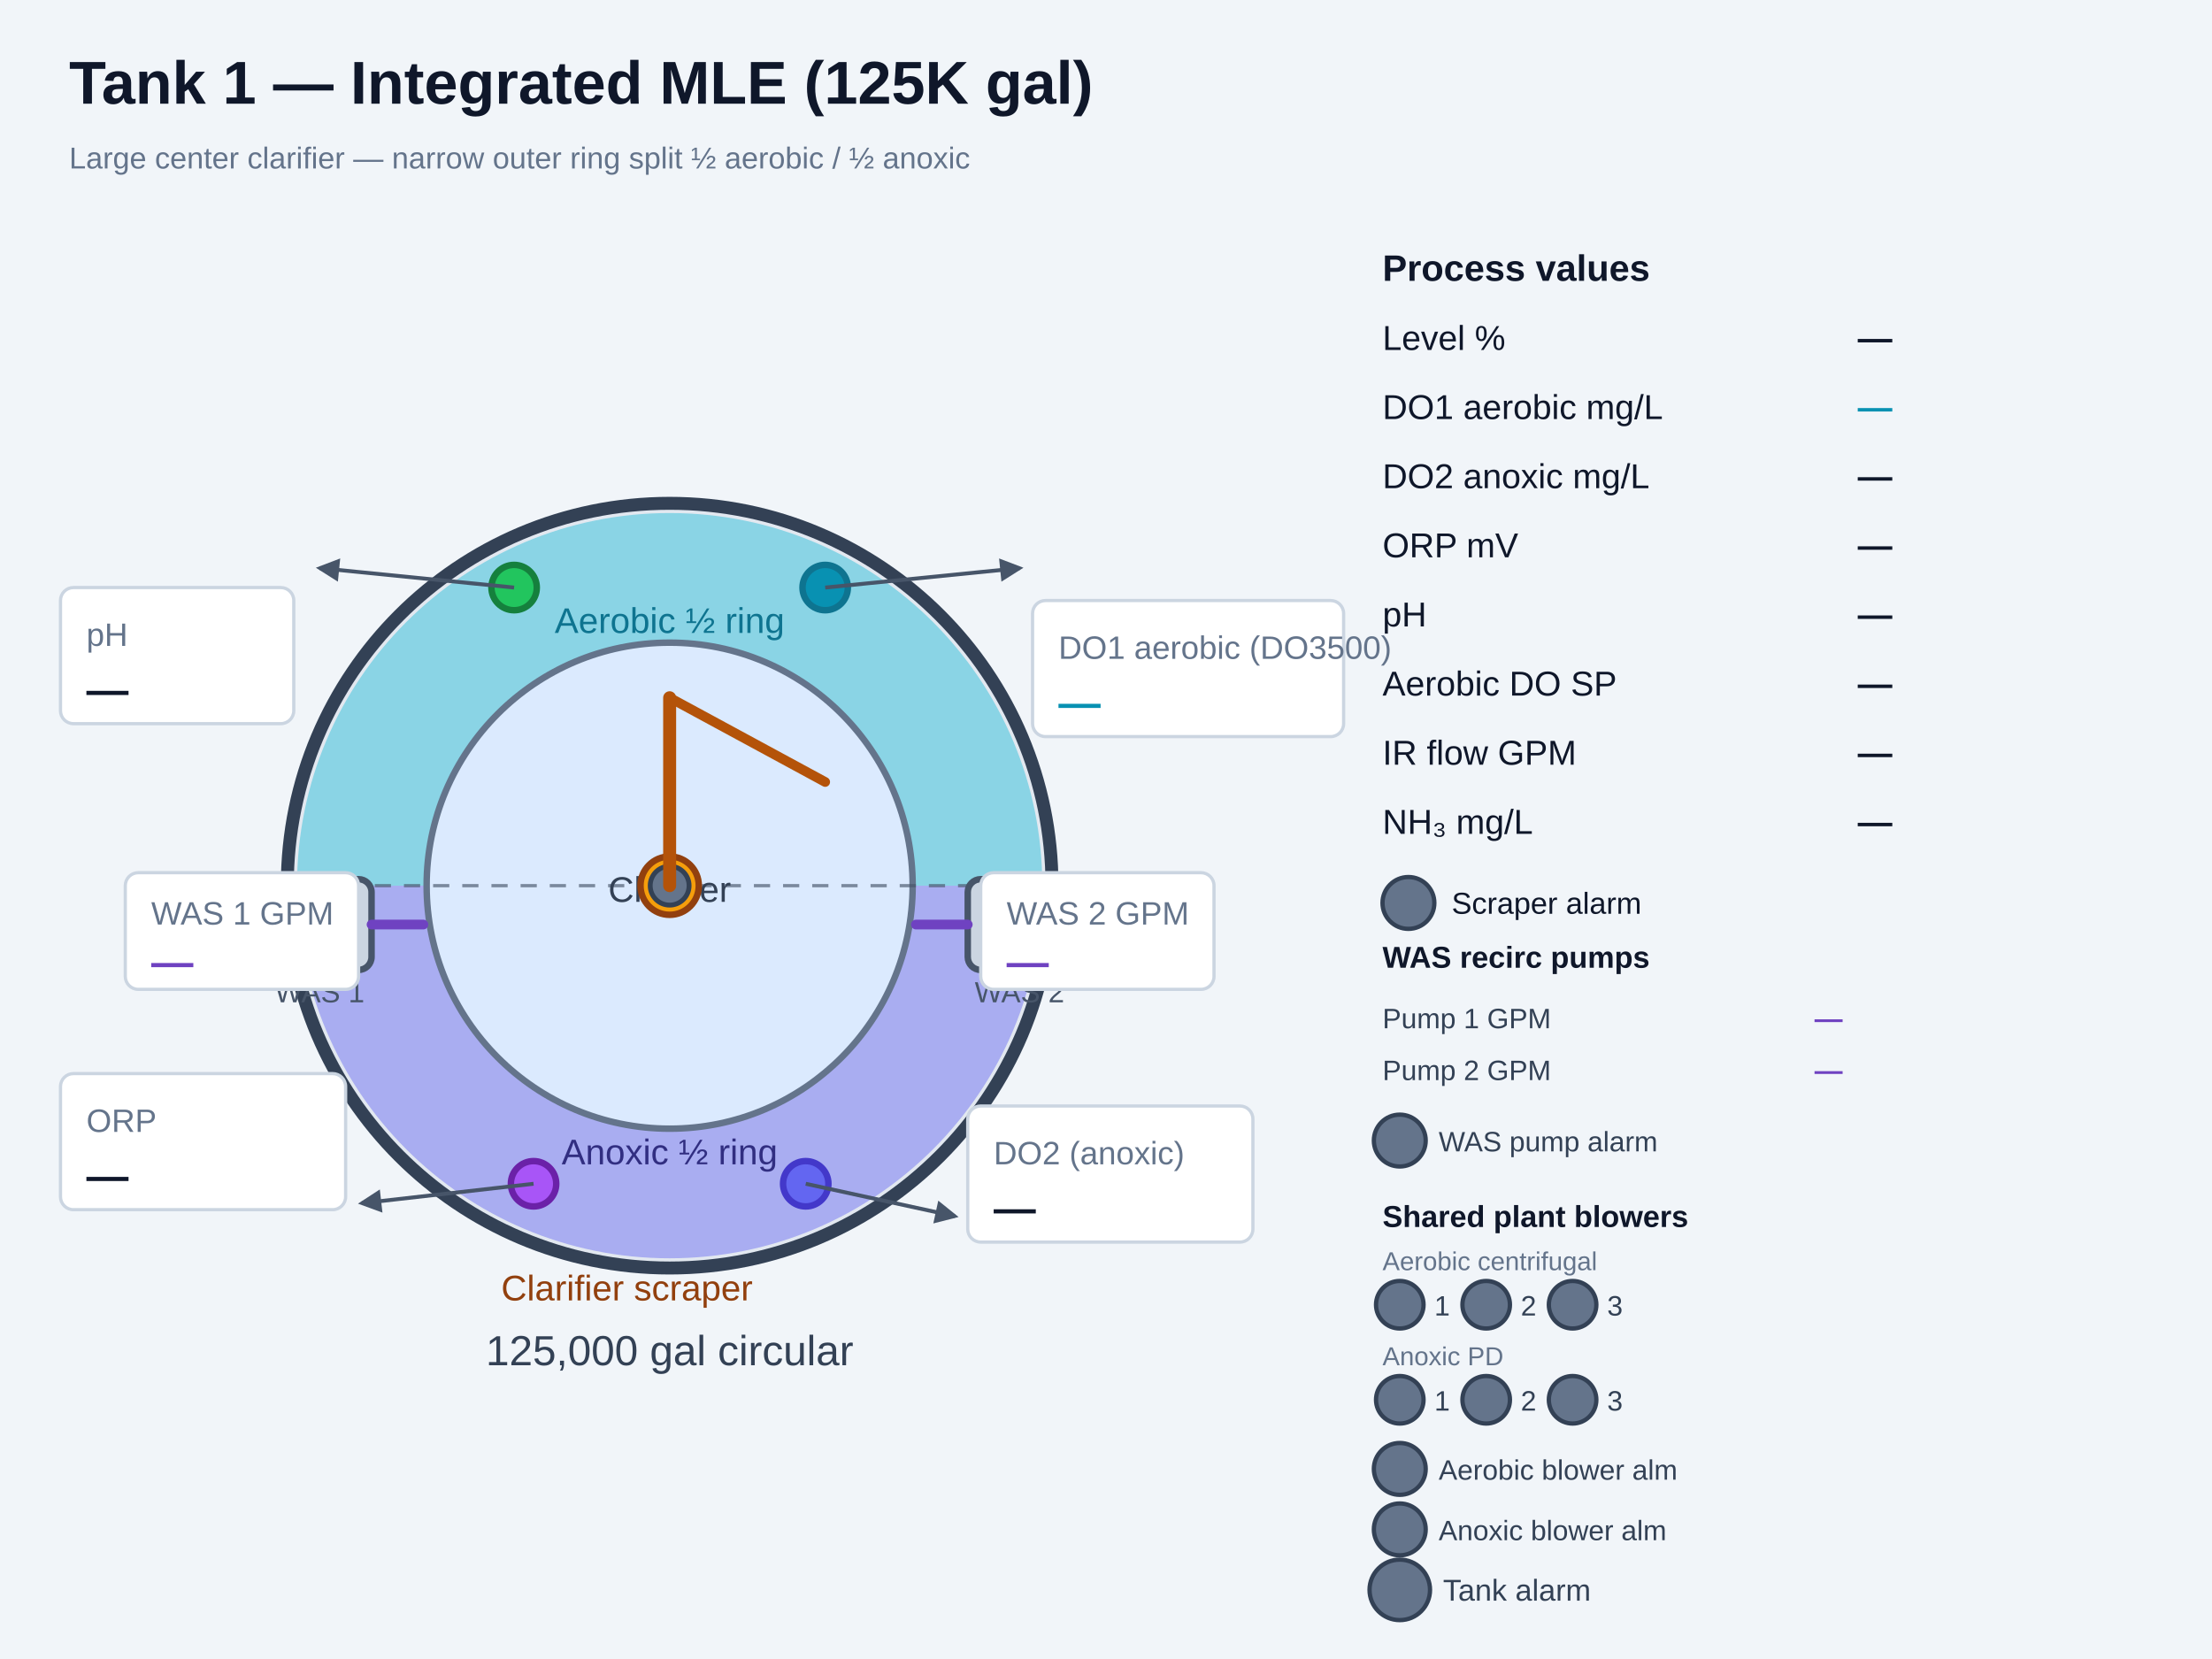
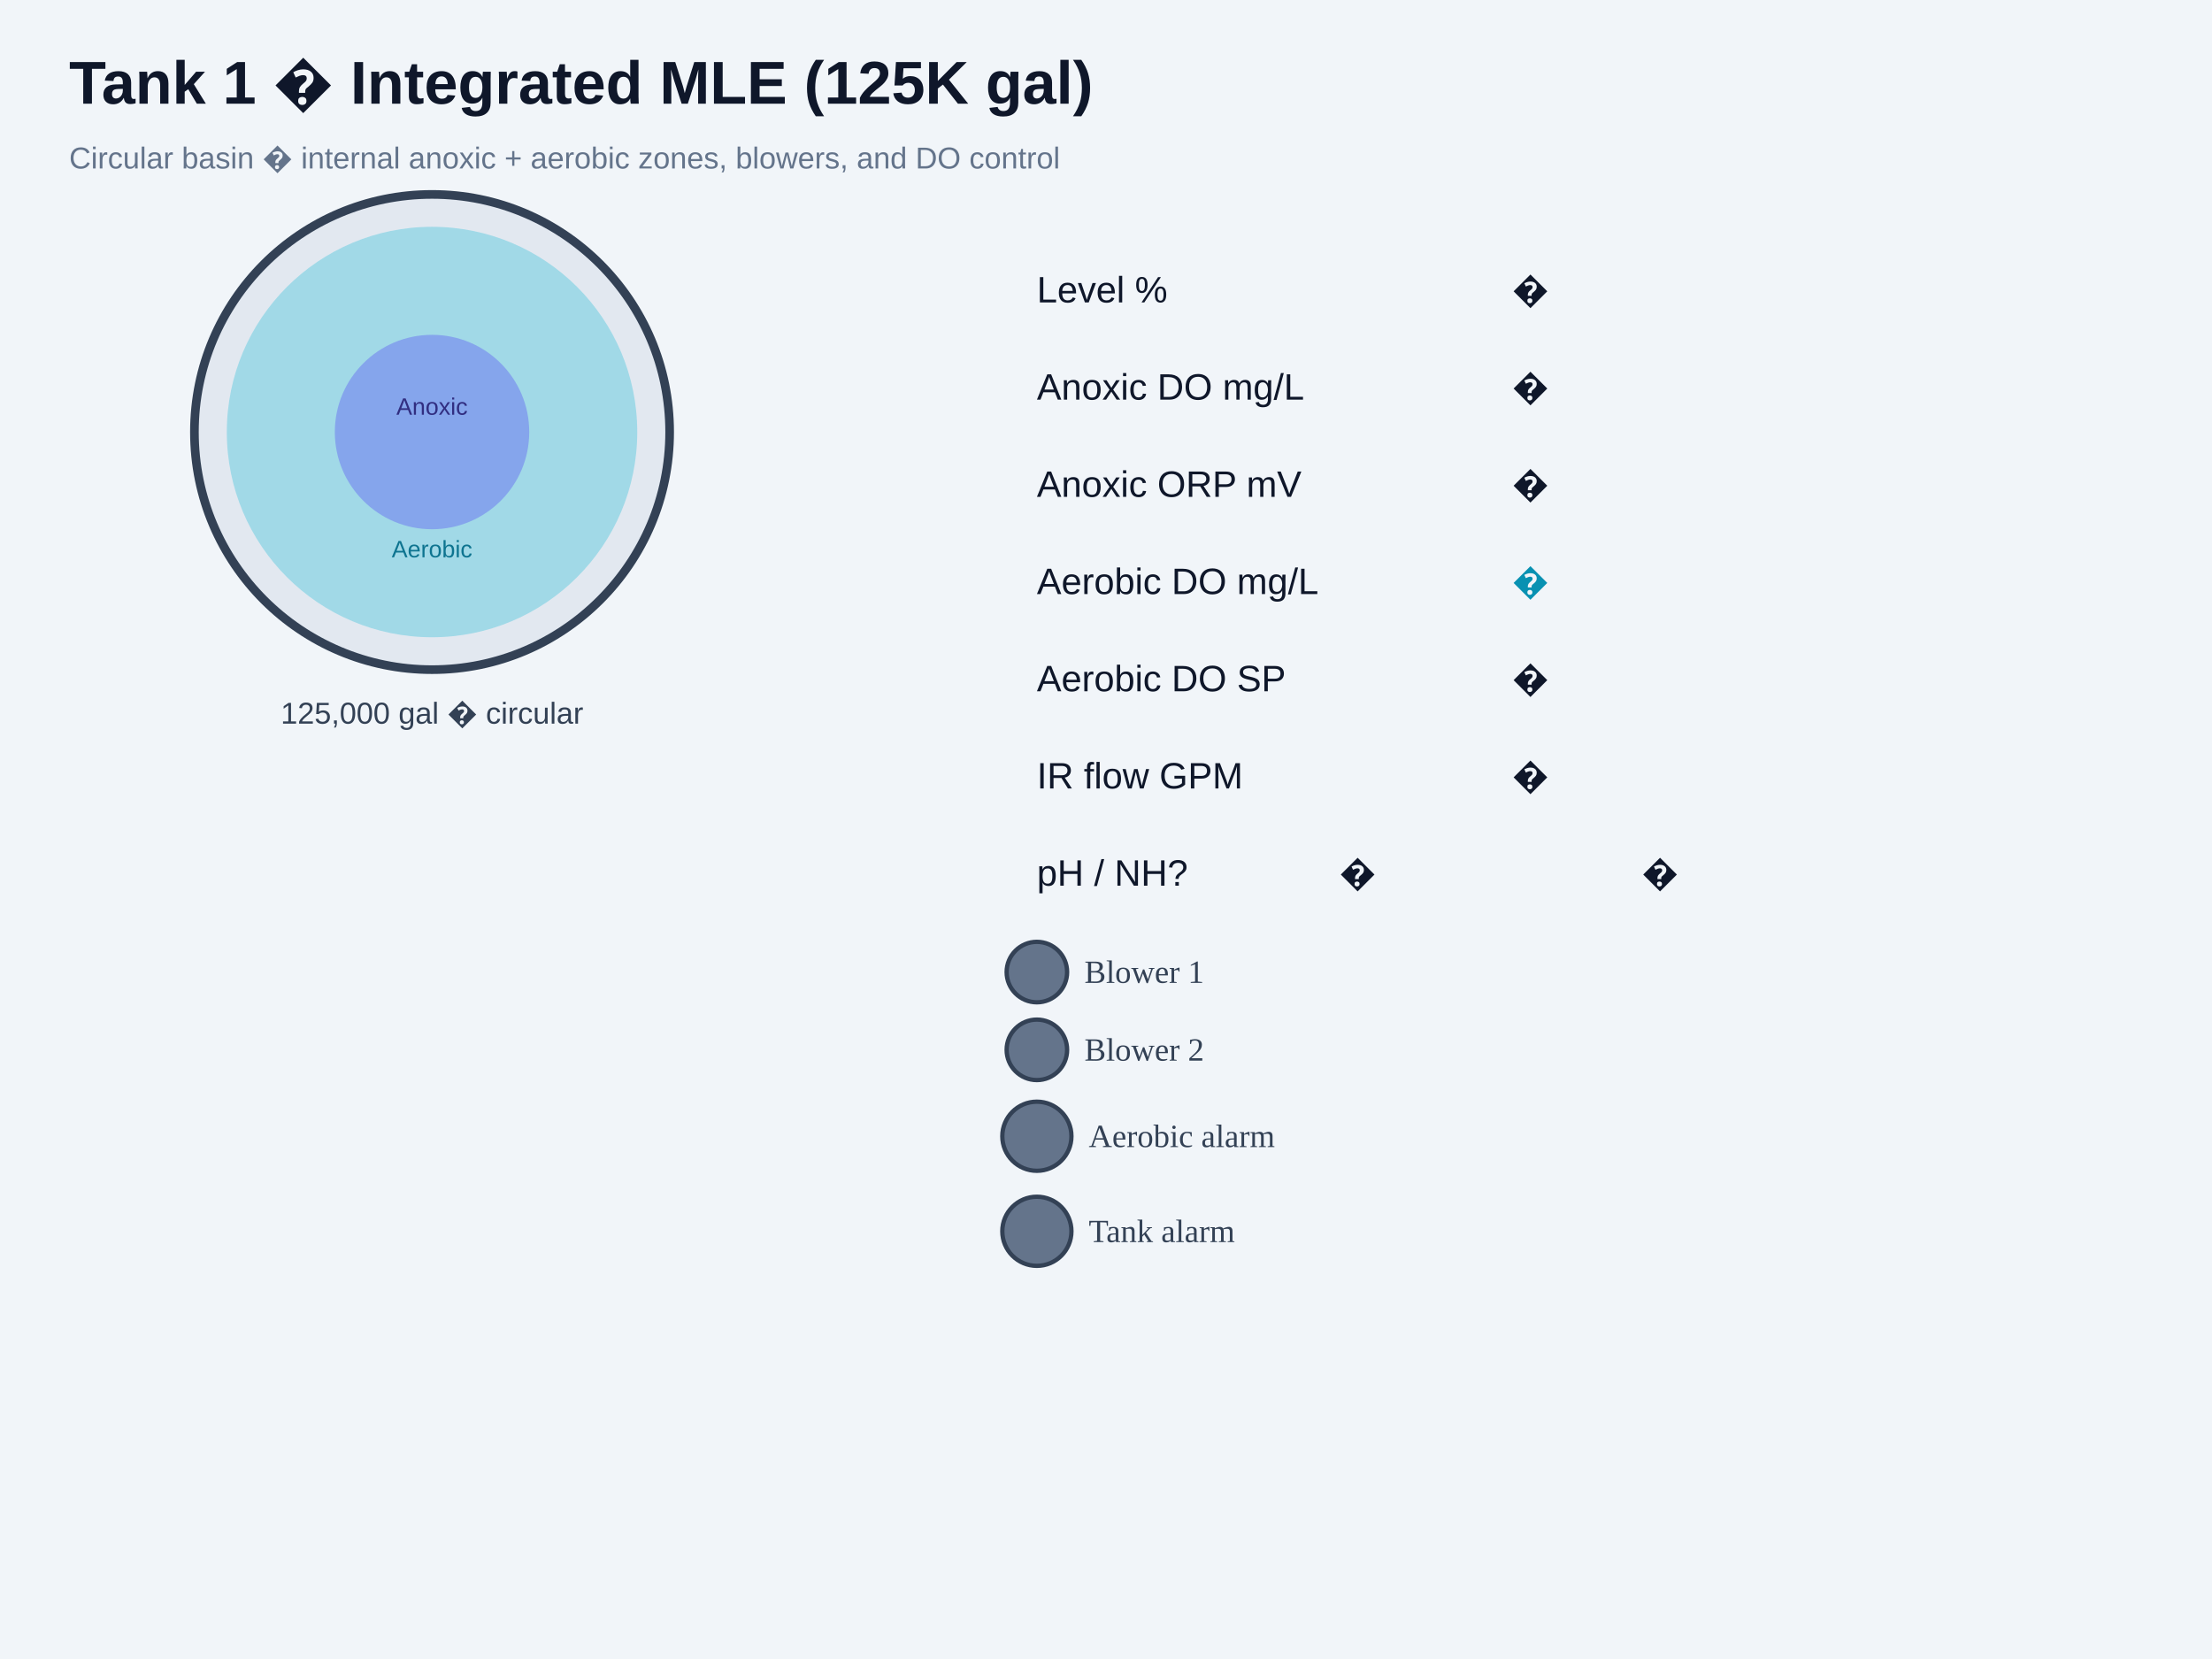
<svg xmlns="http://www.w3.org/2000/svg" viewBox="0 0 1024 768" width="1024" height="768">
-   <defs>
-     <marker id="arrow" markerWidth="6" markerHeight="6" refX="5" refY="3" orient="auto">
-       <path d="M0,0 L6,3 L0,6 Z" fill="#475569" />
-     </marker>
-   </defs>
  <rect width="1024" height="768" fill="#f1f5f9" />
-   <text x="32" y="48" font-family="Segoe UI, Arial, sans-serif" font-size="28" font-weight="600" fill="#0f172a">Tank 1 — Integrated MLE (125K gal)</text>
-   <text x="32" y="78" font-family="Segoe UI, Arial, sans-serif" font-size="14" fill="#64748b">Large center clarifier — narrow outer ring split ½ aerobic / ½ anoxic</text>
-   <g transform="translate(310, 410) scale(1.5)" font-family="Segoe UI, Arial, sans-serif">
-     <circle cx="0" cy="0" r="118" fill="#e2e8f0" stroke="#334155" stroke-width="4" />
-     <path d="M -75,0 A 75,75 0 0,1 75,0 L 115,0 A 115,115 0 0,0 -115,0 Z" fill="#06b6d4" opacity="0.4" />
-     <path d="M -75,0 A 75,75 0 0,0 75,0 L 115,0 A 115,115 0 0,1 -115,0 Z" fill="#6366f1" opacity="0.45" />
-     <circle cx="0" cy="0" r="75" fill="#dbeafe" stroke="#64748b" stroke-width="2" />
-     <line x1="-118" y1="0" x2="118" y2="0" stroke="#475569" stroke-width="1" stroke-dasharray="5,4" opacity="0.65" />
-     <text x="0" y="5" text-anchor="middle" font-size="11" fill="#334155">Clarifier</text>
-     <text x="0" y="-78" text-anchor="middle" font-size="11" fill="#0e7490">Aerobic ½ ring</text>
-     <text x="0" y="86" text-anchor="middle" font-size="11" fill="#312e81">Anoxic ½ ring</text>
-     <circle cx="0" cy="0" r="9" fill="#f59e0b" stroke="#92400e" stroke-width="2" />
-     <circle id="lamp_scraper_run" cx="0" cy="0" r="6" fill="#64748b" stroke="#334155" stroke-width="1.5" />
-     <line x1="0" y1="0" x2="0" y2="-58" stroke="#b45309" stroke-width="4" stroke-linecap="round" />
-     <line x1="0" y1="-58" x2="48" y2="-32" stroke="#b45309" stroke-width="3" stroke-linecap="round" />
-     <text x="-52" y="128" font-size="11" fill="#92400e">Clarifier scraper</text>
-     <circle cx="-42" cy="92" r="7" fill="#a855f7" stroke="#6b21a8" stroke-width="2" />
-     <line x1="-42" y1="92" x2="-95" y2="98" stroke="#475569" stroke-width="1.2" marker-end="url(#arrow)" />
-     <rect x="-188" y="58" width="88" height="42" rx="4" fill="#fff" stroke="#cbd5e1" />
-     <text x="-180" y="76" font-size="10" fill="#64748b">ORP</text>
-     <text id="val_place_orp" x="-180" y="94" font-size="13" font-weight="600" fill="#0f172a">—</text>
-     <circle cx="42" cy="92" r="7" fill="#6366f1" stroke="#4338ca" stroke-width="2" />
-     <line x1="42" y1="92" x2="88" y2="102" stroke="#475569" stroke-width="1.2" marker-end="url(#arrow)" />
-     <rect x="92" y="68" width="88" height="42" rx="4" fill="#fff" stroke="#cbd5e1" />
-     <text x="100" y="86" font-size="10" fill="#64748b">DO2 (anoxic)</text>
-     <text id="val_place_do2" x="100" y="104" font-size="13" font-weight="600" fill="#0f172a">—</text>
-     <circle cx="48" cy="-92" r="7" fill="#0891b2" stroke="#0e7490" stroke-width="2" />
-     <line x1="48" y1="-92" x2="108" y2="-98" stroke="#475569" stroke-width="1.2" marker-end="url(#arrow)" />
-     <rect x="112" y="-88" width="96" height="42" rx="4" fill="#fff" stroke="#cbd5e1" />
-     <text x="120" y="-70" font-size="10" fill="#64748b">DO1 aerobic (DO3500)</text>
-     <text id="val_place_do1" x="120" y="-52" font-size="13" font-weight="600" fill="#0891b2">—</text>
-     <circle cx="-48" cy="-92" r="7" fill="#22c55e" stroke="#15803d" stroke-width="2" />
-     <line x1="-48" y1="-92" x2="-108" y2="-98" stroke="#475569" stroke-width="1.2" marker-end="url(#arrow)" />
-     <rect x="-188" y="-92" width="72" height="42" rx="4" fill="#fff" stroke="#cbd5e1" />
-     <text x="-180" y="-74" font-size="10" fill="#64748b">pH</text>
-     <text id="val_place_ph" x="-180" y="-56" font-size="13" font-weight="600" fill="#0f172a">—</text>
-     <text x="0" y="148" text-anchor="middle" font-size="13" fill="#334155">125,000 gal circular</text>
-     <g transform="translate(-108, 12)">
-       <rect x="-16" y="-14" width="32" height="28" rx="4" fill="#cbd5e1" stroke="#475569" stroke-width="2" />
-       <circle id="lamp_was_pump1_run" cx="0" cy="0" r="9" fill="#64748b" stroke="#334155" stroke-width="1.5" />
-       <text x="0" y="24" text-anchor="middle" font-size="9" fill="#475569">WAS 1</text>
-     </g>
-     <line x1="-92" y1="12" x2="-76" y2="12" stroke="#6f42c1" stroke-width="3" stroke-linecap="round" />
-     <rect x="-168" y="-4" width="72" height="36" rx="4" fill="#fff" stroke="#cbd5e1" />
-     <text x="-160" y="12" font-size="10" fill="#64748b">WAS 1 GPM</text>
-     <text id="val_was1_flow" x="-160" y="28" font-size="13" font-weight="600" fill="#6f42c1">—</text>
-     <g transform="translate(108, 12)">
-       <rect x="-16" y="-14" width="32" height="28" rx="4" fill="#cbd5e1" stroke="#475569" stroke-width="2" />
-       <circle id="lamp_was_pump2_run" cx="0" cy="0" r="9" fill="#64748b" stroke="#334155" stroke-width="1.5" />
-       <text x="0" y="24" text-anchor="middle" font-size="9" fill="#475569">WAS 2</text>
-     </g>
-     <line x1="76" y1="12" x2="92" y2="12" stroke="#6f42c1" stroke-width="3" stroke-linecap="round" />
-     <rect x="96" y="-4" width="72" height="36" rx="4" fill="#fff" stroke="#cbd5e1" />
-     <text x="104" y="12" font-size="10" fill="#64748b">WAS 2 GPM</text>
-     <text id="val_was2_flow" x="104" y="28" font-size="13" font-weight="600" fill="#6f42c1">—</text>
+   <text x="32" y="48" font-family="Segoe UI, Arial, sans-serif" font-size="28" font-weight="600" fill="#0f172a">Tank 1 � Integrated MLE (125K gal)</text>
+   <text x="32" y="78" font-family="Segoe UI, Arial, sans-serif" font-size="14" fill="#64748b">Circular basin � internal anoxic + aerobic zones, blowers, and DO control</text>
+   <g transform="translate(200, 200)">
+     <circle cx="0" cy="0" r="110" fill="#e2e8f0" stroke="#334155" stroke-width="4" />
+     <circle cx="0" cy="0" r="95" fill="#06b6d4" opacity="0.3" />
+     <circle cx="0" cy="0" r="45" fill="#6366f1" opacity="0.45" />
+     <text x="0" y="-8" text-anchor="middle" font-family="Segoe UI, Arial" font-size="11" fill="#312e81">Anoxic</text>
+     <text x="0" y="58" text-anchor="middle" font-family="Segoe UI, Arial" font-size="11" fill="#0e7490">Aerobic</text>
+     <text x="0" y="135" text-anchor="middle" font-family="Segoe UI, Arial" font-size="14" fill="#334155">125,000 gal � circular</text>
  </g>
-   <g font-family="Segoe UI, Arial, sans-serif" font-size="16" fill="#0f172a">
-     <text x="640" y="130" font-size="17" font-weight="600">Process values</text>
-     <text x="640" y="162">Level %</text>
-     <text id="val_t1_lvl" x="860" y="162" font-weight="600">—</text>
-     <text x="640" y="194">DO1 aerobic mg/L</text>
-     <text id="val_t1_aer_do" x="860" y="194" font-weight="600" fill="#0891b2">—</text>
-     <text x="640" y="226">DO2 anoxic mg/L</text>
-     <text id="val_t1_anox_do" x="860" y="226" font-weight="600">—</text>
-     <text x="640" y="258">ORP mV</text>
-     <text id="val_t1_anox_orp" x="860" y="258" font-weight="600">—</text>
-     <text x="640" y="290">pH</text>
-     <text id="val_t1_ph" x="860" y="290" font-weight="600">—</text>
-     <text x="640" y="322">Aerobic DO SP</text>
-     <text id="val_t1_aer_do_sp" x="860" y="322" font-weight="600">—</text>
-     <text x="640" y="354">IR flow GPM</text>
-     <text id="val_t1_ir_flow" x="860" y="354" font-weight="600">—</text>
-     <text x="640" y="386">NH₃ mg/L</text>
-     <text id="val_t1_nh3" x="860" y="386" font-weight="600">—</text>
-     <circle id="lamp_scraper_alm" cx="652" cy="418" r="12" fill="#64748b" stroke="#334155" stroke-width="2" />
-     <text x="672" y="423" font-size="14">Scraper alarm</text>
+   <g font-family="Segoe UI, Arial, sans-serif" font-size="17" fill="#0f172a">
+     <text x="480" y="140">Level %</text>
+     <text id="val_t1_lvl" x="700" y="140" font-weight="600">�</text>
+     <text x="480" y="185">Anoxic DO mg/L</text>
+     <text id="val_t1_anox_do" x="700" y="185" font-weight="600">�</text>
+     <text x="480" y="230">Anoxic ORP mV</text>
+     <text id="val_t1_anox_orp" x="700" y="230" font-weight="600">�</text>
+     <text x="480" y="275">Aerobic DO mg/L</text>
+     <text id="val_t1_aer_do" x="700" y="275" font-weight="600" fill="#0891b2">�</text>
+     <text x="480" y="320">Aerobic DO SP</text>
+     <text id="val_t1_aer_do_sp" x="700" y="320" font-weight="600">�</text>
+     <text x="480" y="365">IR flow GPM</text>
+     <text id="val_t1_ir_flow" x="700" y="365" font-weight="600">�</text>
+     <text x="480" y="410">pH / NH?</text>
+     <text id="val_t1_ph" x="620" y="410" font-weight="600">�</text>
+     <text id="val_t1_nh3" x="760" y="410" font-weight="600">�</text>
  </g>
-   <g transform="translate(640, 448)" font-family="Segoe UI, Arial, sans-serif" font-size="13" fill="#334155">
-     <text x="0" y="0" font-size="14" font-weight="600" fill="#0f172a">WAS recirc pumps</text>
-     <text x="0" y="28">Pump 1 GPM</text>
-     <text id="val_t1_was1_flow" x="200" y="28" font-weight="600" fill="#6f42c1">—</text>
-     <text x="0" y="52">Pump 2 GPM</text>
-     <text id="val_t1_was2_flow" x="200" y="52" font-weight="600" fill="#6f42c1">—</text>
-     <circle id="lamp_was_pump_alm" cx="8" cy="80" r="12" fill="#64748b" stroke="#334155" stroke-width="2" />
-     <text x="26" y="85">WAS pump alarm</text>
-   </g>
-   <g transform="translate(640, 568)" font-family="Segoe UI, Arial, sans-serif" font-size="13" fill="#334155">
-     <text x="0" y="0" font-size="14" font-weight="600" fill="#0f172a">Shared plant blowers</text>
-     <text x="0" y="20" font-size="12" fill="#64748b">Aerobic centrifugal</text>
-     <circle id="lamp_aer_cent1_run" cx="8" cy="36" r="11" fill="#64748b" stroke="#334155" stroke-width="2" />
-     <text x="24" y="41">1</text>
-     <circle id="lamp_aer_cent2_run" cx="48" cy="36" r="11" fill="#64748b" stroke="#334155" stroke-width="2" />
-     <text x="64" y="41">2</text>
-     <circle id="lamp_aer_cent3_run" cx="88" cy="36" r="11" fill="#64748b" stroke="#334155" stroke-width="2" />
-     <text x="104" y="41">3</text>
-     <text x="0" y="64" font-size="12" fill="#64748b">Anoxic PD</text>
-     <circle id="lamp_anox_pd1_run" cx="8" cy="80" r="11" fill="#64748b" stroke="#334155" stroke-width="2" />
-     <text x="24" y="85">1</text>
-     <circle id="lamp_anox_pd2_run" cx="48" cy="80" r="11" fill="#64748b" stroke="#334155" stroke-width="2" />
-     <text x="64" y="85">2</text>
-     <circle id="lamp_anox_pd3_run" cx="88" cy="80" r="11" fill="#64748b" stroke="#334155" stroke-width="2" />
-     <text x="104" y="85">3</text>
-     <circle id="lamp_aer_blow_alm" cx="8" cy="112" r="12" fill="#64748b" stroke="#334155" stroke-width="2" />
-     <text x="26" y="117">Aerobic blower alm</text>
-     <circle id="lamp_anox_blow_alm" cx="8" cy="140" r="12" fill="#64748b" stroke="#334155" stroke-width="2" />
-     <text x="26" y="145">Anoxic blower alm</text>
-     <circle id="lamp_t1_alm" cx="8" cy="168" r="14" fill="#64748b" stroke="#334155" stroke-width="2" />
-     <text x="28" y="173" font-size="14">Tank alarm</text>
+   <g transform="translate(480, 450)">
+     <circle id="lamp_t1_blow1_run" cx="0" cy="0" r="14" fill="#64748b" stroke="#334155" stroke-width="2" />
+     <text x="22" y="5" font-size="15" fill="#334155">Blower 1</text>
+     <circle id="lamp_t1_blow2_run" cx="0" cy="36" r="14" fill="#64748b" stroke="#334155" stroke-width="2" />
+     <text x="22" y="41" font-size="15" fill="#334155">Blower 2</text>
+     <circle id="lamp_t1_aer_alm" cx="0" cy="76" r="16" fill="#64748b" stroke="#334155" stroke-width="2" />
+     <text x="24" y="81" font-size="15" fill="#334155">Aerobic alarm</text>
+     <circle id="lamp_t1_alm" cx="0" cy="120" r="16" fill="#64748b" stroke="#334155" stroke-width="2" />
+     <text x="24" y="125" font-size="15" fill="#334155">Tank alarm</text>
  </g>
</svg>
